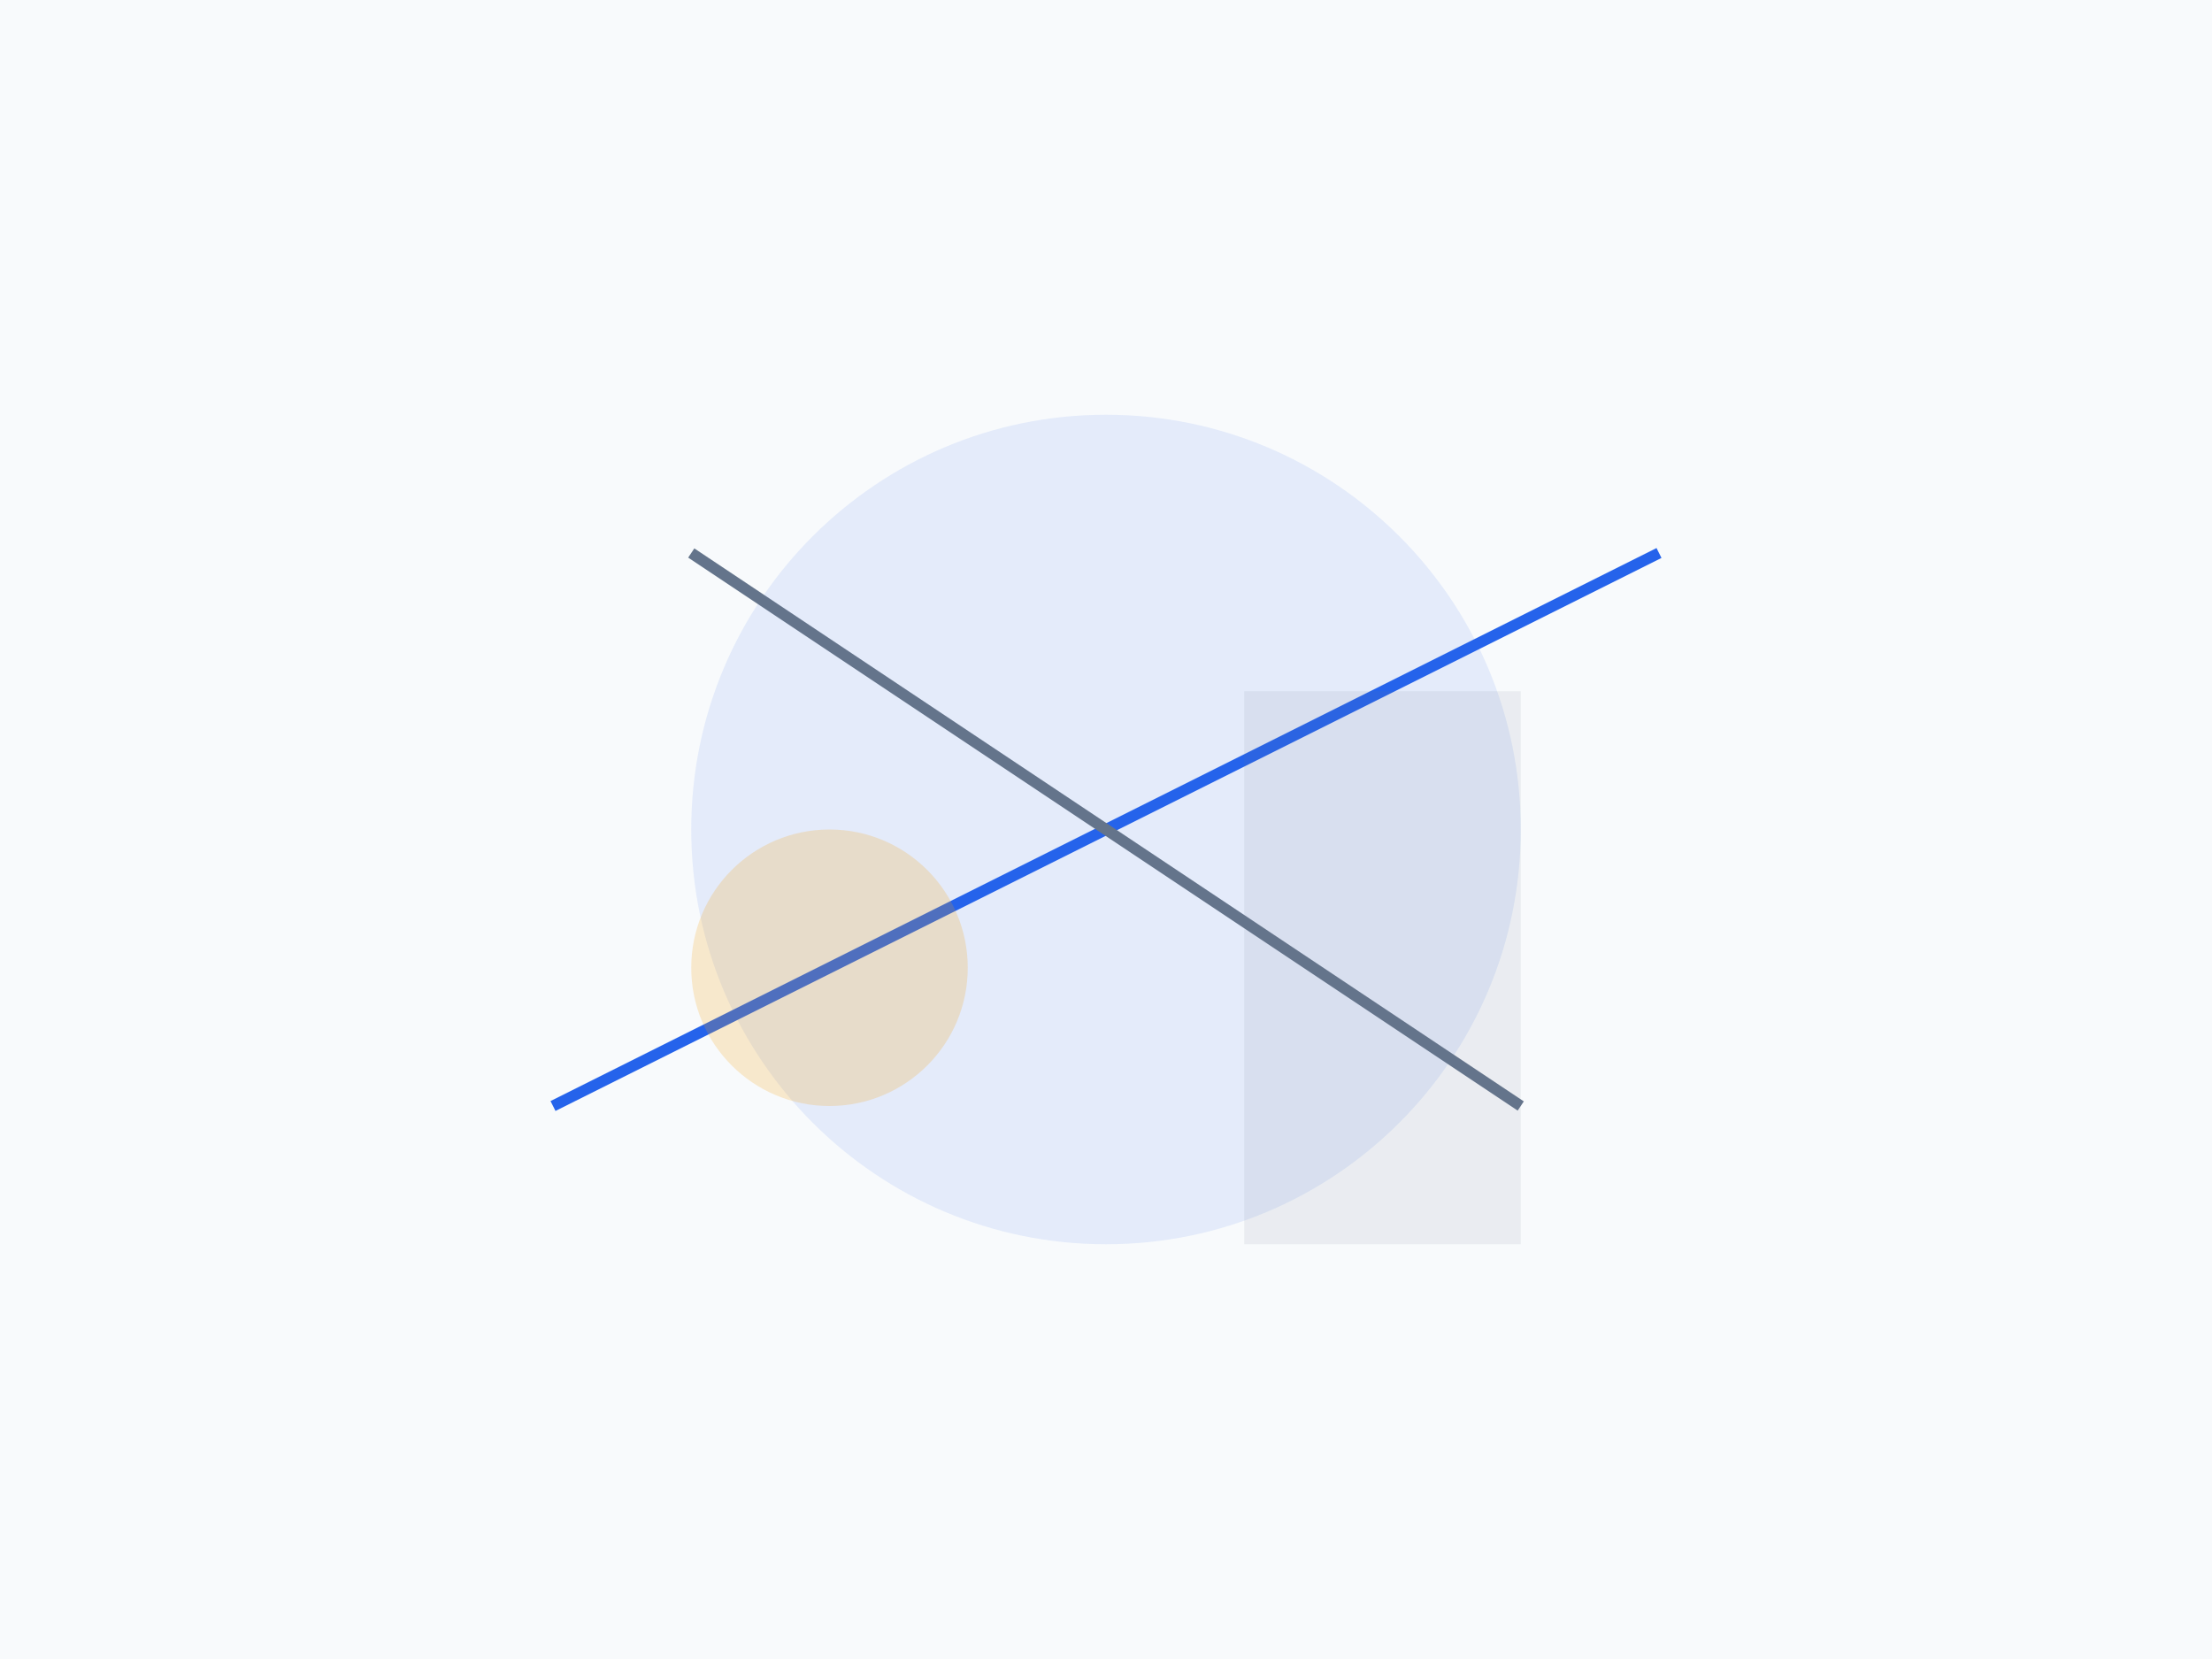
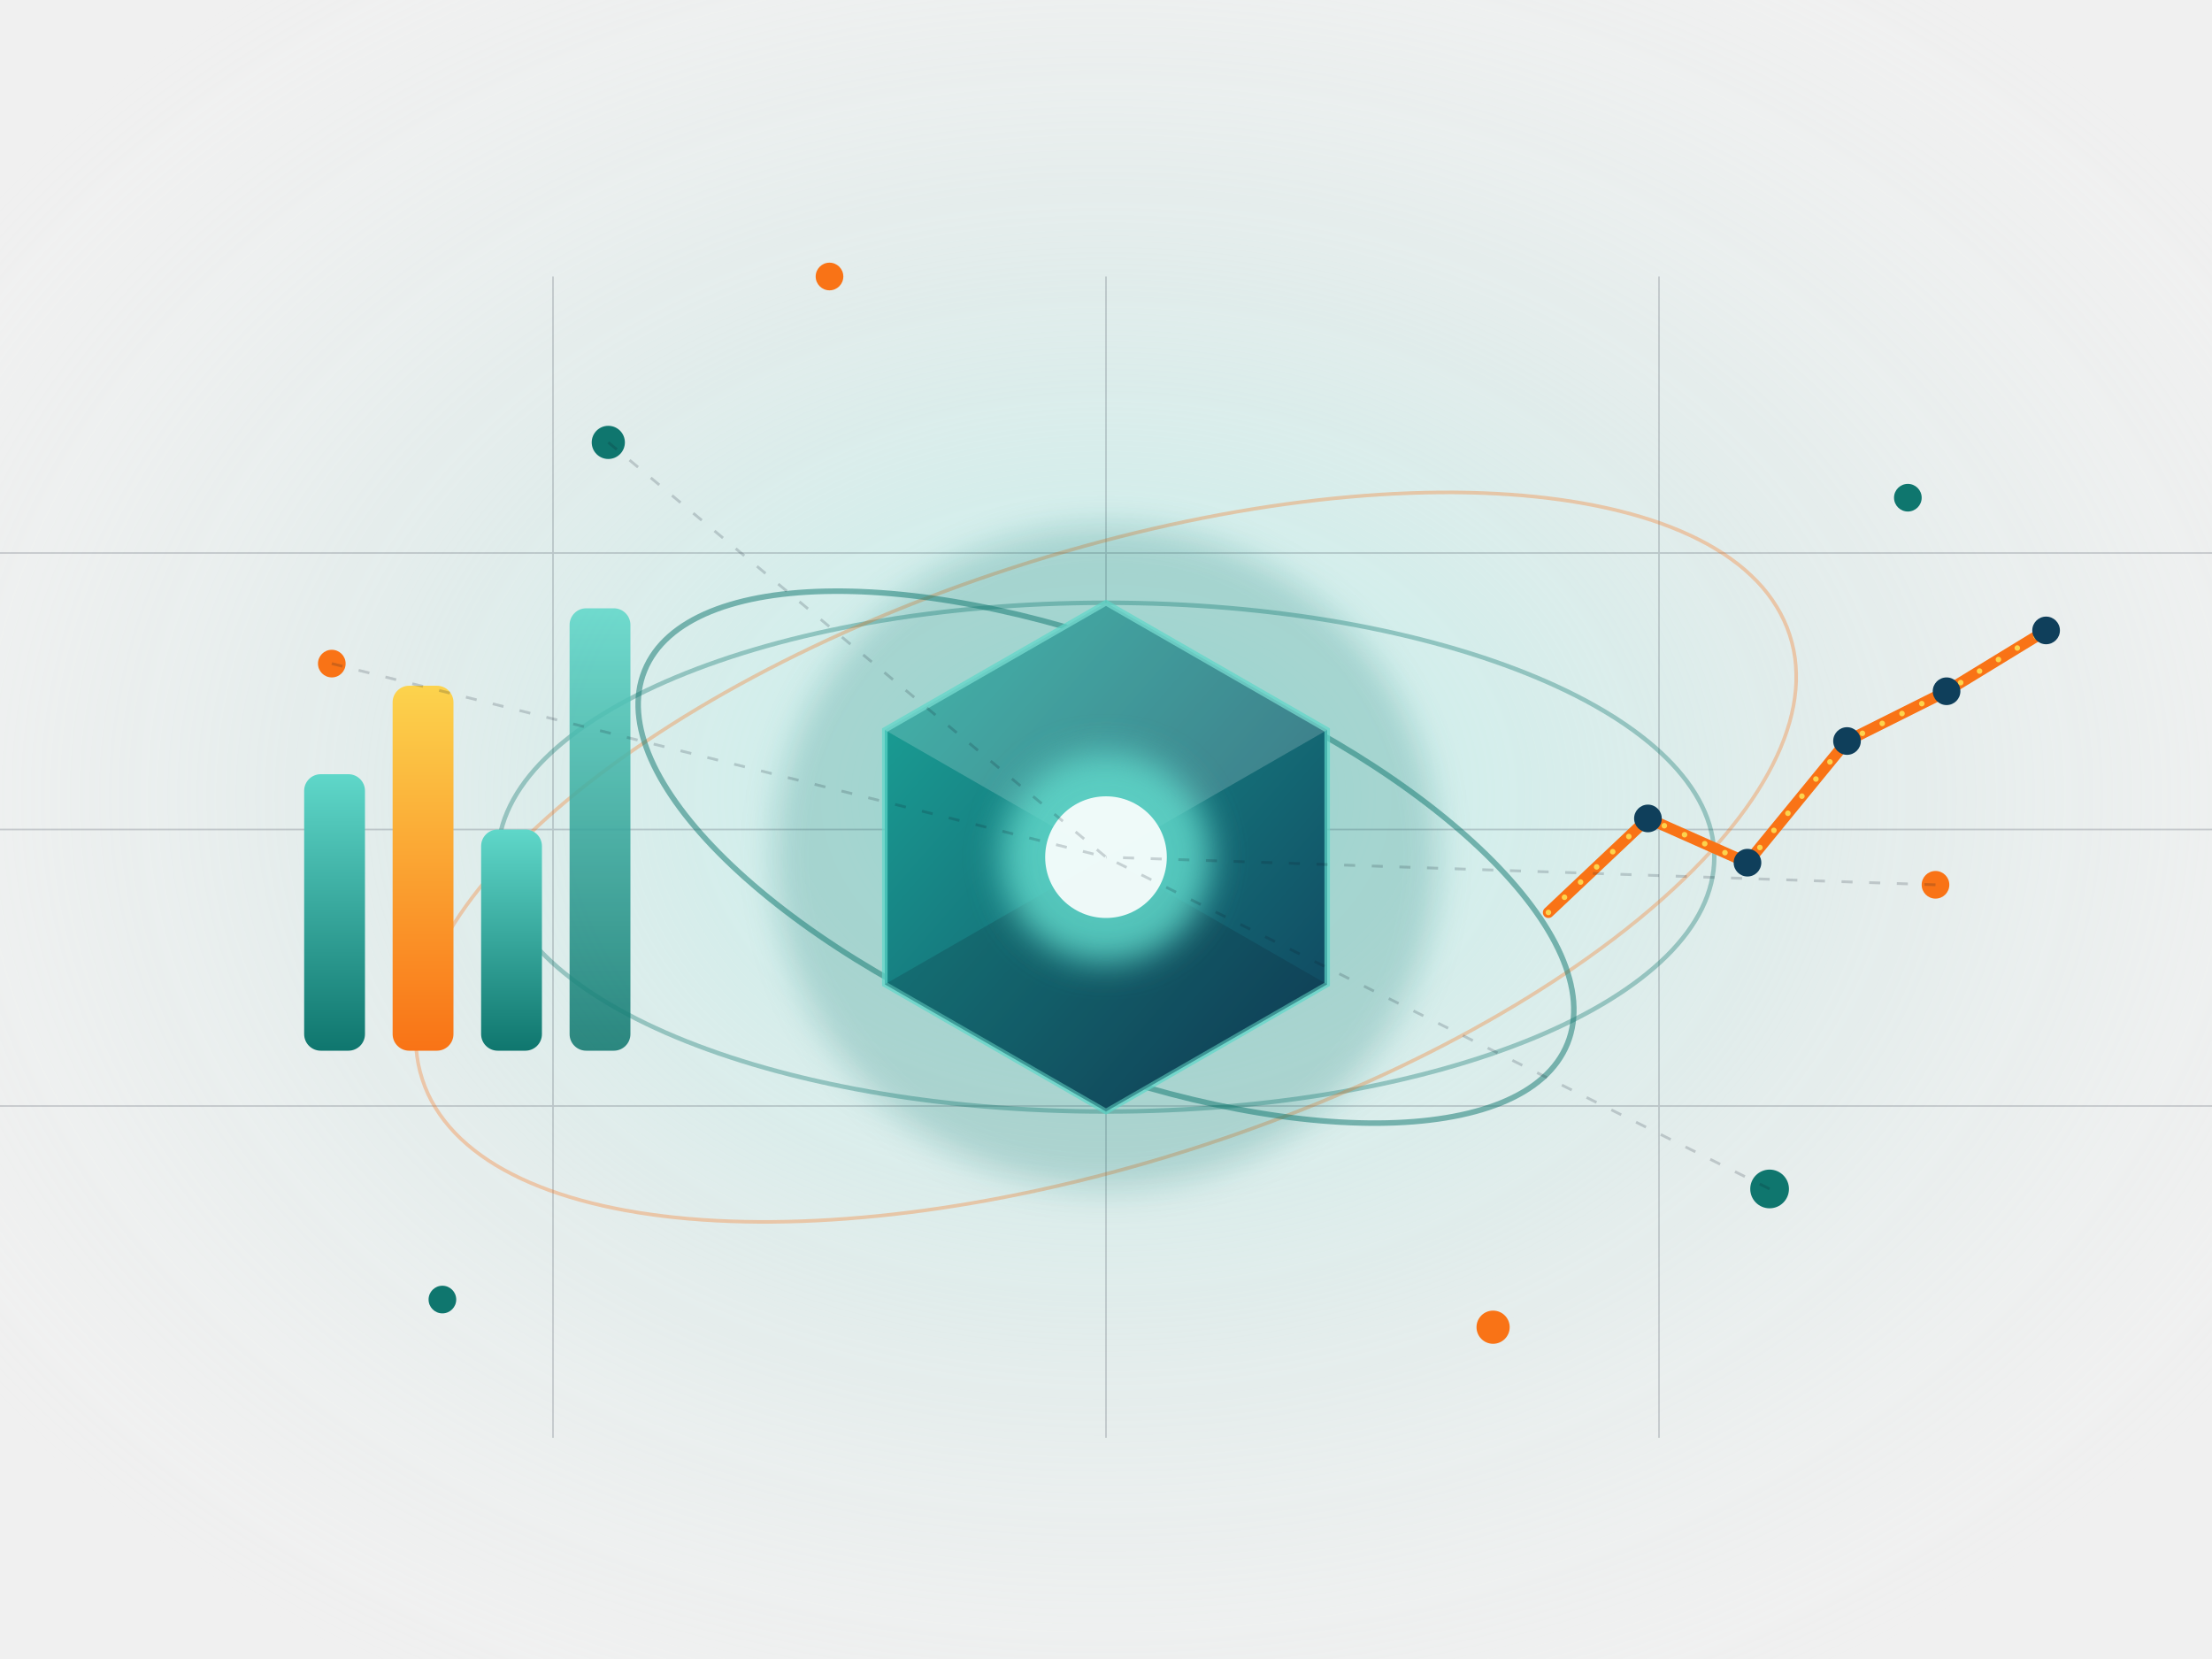
- <svg xmlns="http://www.w3.org/2000/svg" viewBox="0 0 800 600">
-   <style>
-         .primary { fill: #2563eb; }
-         .secondary { fill: #64748b; }
-         .accent { fill: #f59e0b; }
-     </style>
-   <rect width="800" height="600" fill="#f8fafc" />
-   <circle cx="400" cy="300" r="150" class="primary" opacity="0.1" />
-   <path d="M200,400 L600,200" stroke="#2563eb" stroke-width="4" fill="none" />
-   <circle cx="300" cy="350" r="50" class="accent" opacity="0.2" />
-   <rect x="450" y="250" width="100" height="200" class="secondary" opacity="0.1" />
-   <path d="M250,200 L550,400" stroke="#64748b" stroke-width="4" fill="none" />
+ <svg xmlns="http://www.w3.org/2000/svg" viewBox="0 0 800 600" role="img" aria-labelledby="diTitle diDesc">
+   <defs>
+     <radialGradient id="diBackdrop" cx="50%" cy="48%" r="62%">
+       <stop offset="0%" stop-color="#a5f3ec" stop-opacity="0.65" />
+       <stop offset="55%" stop-color="#bee3df" stop-opacity="0.25" />
+       <stop offset="100%" stop-color="#eef5f4" stop-opacity="0" />
+     </radialGradient>
+     <linearGradient id="diCore" x1="0%" y1="0%" x2="100%" y2="100%">
+       <stop offset="0%" stop-color="#1ba89a" />
+       <stop offset="100%" stop-color="#0f3f5b" />
+     </linearGradient>
+     <linearGradient id="diBar" x1="0%" y1="100%" x2="0%" y2="0%">
+       <stop offset="0%" stop-color="#0f766e" />
+       <stop offset="100%" stop-color="#5fd7c9" />
+     </linearGradient>
+     <linearGradient id="diAccent" x1="0%" y1="100%" x2="0%" y2="0%">
+       <stop offset="0%" stop-color="#f97316" />
+       <stop offset="100%" stop-color="#fcd34d" />
+     </linearGradient>
+     <filter id="diSoft" x="-20%" y="-20%" width="140%" height="140%">
+       <feGaussianBlur in="SourceGraphic" stdDeviation="6" />
+     </filter>
+   </defs>
+   <rect width="800" height="600" fill="url(#diBackdrop)" />
+   <g opacity="0.18" stroke="#0f172a" stroke-width="0.6">
+     <path d="M0 200 H800 M0 300 H800 M0 400 H800" />
+     <path d="M200 100 V520 M400 100 V520 M600 100 V520" />
+   </g>
+   <g transform="translate(400 310)" fill="none" stroke-linecap="round">
+     <ellipse rx="220" ry="92" stroke="#0f766e" stroke-opacity="0.35" stroke-width="1.6" />
+     <ellipse rx="260" ry="110" stroke="#f97316" stroke-opacity="0.32" stroke-width="1.3" transform="rotate(-18)" />
+     <ellipse rx="180" ry="74" stroke="#0f766e" stroke-opacity="0.5" stroke-width="2" transform="rotate(22)" />
+   </g>
+   <circle cx="400" cy="310" r="120" fill="#0f766e" opacity="0.22" filter="url(#diSoft)" />
+   <g transform="translate(400 310)">
+     <polygon points="0,-92 80,-46 80,46 0,92 -80,46 -80,-46" fill="url(#diCore)" stroke="#5fd7c9" stroke-opacity="0.7" stroke-width="2" />
+     <polygon points="0,-92 80,-46 0,0 -80,-46" fill="#ffffff" fill-opacity="0.18" />
+     <polygon points="-80,46 0,0 80,46 0,92" fill="#0f172a" fill-opacity="0.18" />
+     <circle r="38" fill="#5fd7c9" opacity="0.85" filter="url(#diSoft)" />
+     <circle r="22" fill="#ffffff" opacity="0.9" />
+   </g>
+   <g transform="translate(110 320)">
+     <rect x="0" y="-40" width="22" height="100" rx="6" fill="url(#diBar)" />
+     <rect x="32" y="-72" width="22" height="132" rx="6" fill="url(#diAccent)" />
+     <rect x="64" y="-20" width="22" height="80" rx="6" fill="url(#diBar)" />
+     <rect x="96" y="-100" width="22" height="160" rx="6" fill="url(#diBar)" opacity="0.86" />
+   </g>
+   <g transform="translate(560 220)" fill="none">
+     <path d="M0 110 L36 76 L72 92 L108 48 L144 30 L180 8" stroke="#f97316" stroke-width="4" stroke-linecap="round" stroke-linejoin="round" />
+     <path d="M0 110 L36 76 L72 92 L108 48 L144 30 L180 8" stroke="#fcd34d" stroke-width="2" stroke-dasharray="0 8" stroke-linecap="round" />
+     <g fill="#0f3f5b">
+       <circle cx="36" cy="76" r="5" />
+       <circle cx="72" cy="92" r="5" />
+       <circle cx="108" cy="48" r="5" />
+       <circle cx="144" cy="30" r="5" />
+       <circle cx="180" cy="8" r="5" />
+     </g>
+   </g>
+   <g fill="#0f766e">
+     <circle cx="220" cy="160" r="6" />
+     <circle cx="640" cy="430" r="7" />
+     <circle cx="160" cy="470" r="5" />
+     <circle cx="690" cy="180" r="5" />
+   </g>
+   <g fill="#f97316">
+     <circle cx="300" cy="100" r="5" />
+     <circle cx="540" cy="480" r="6" />
+     <circle cx="120" cy="240" r="5" />
+     <circle cx="700" cy="320" r="5" />
+   </g>
+   <g stroke="#0f172a" stroke-opacity="0.18" stroke-width="1" stroke-dasharray="4 6">
+     <path d="M220 160 L400 310" />
+     <path d="M640 430 L400 310" />
+     <path d="M120 240 L400 310" />
+     <path d="M700 320 L400 310" />
+   </g>
</svg>
